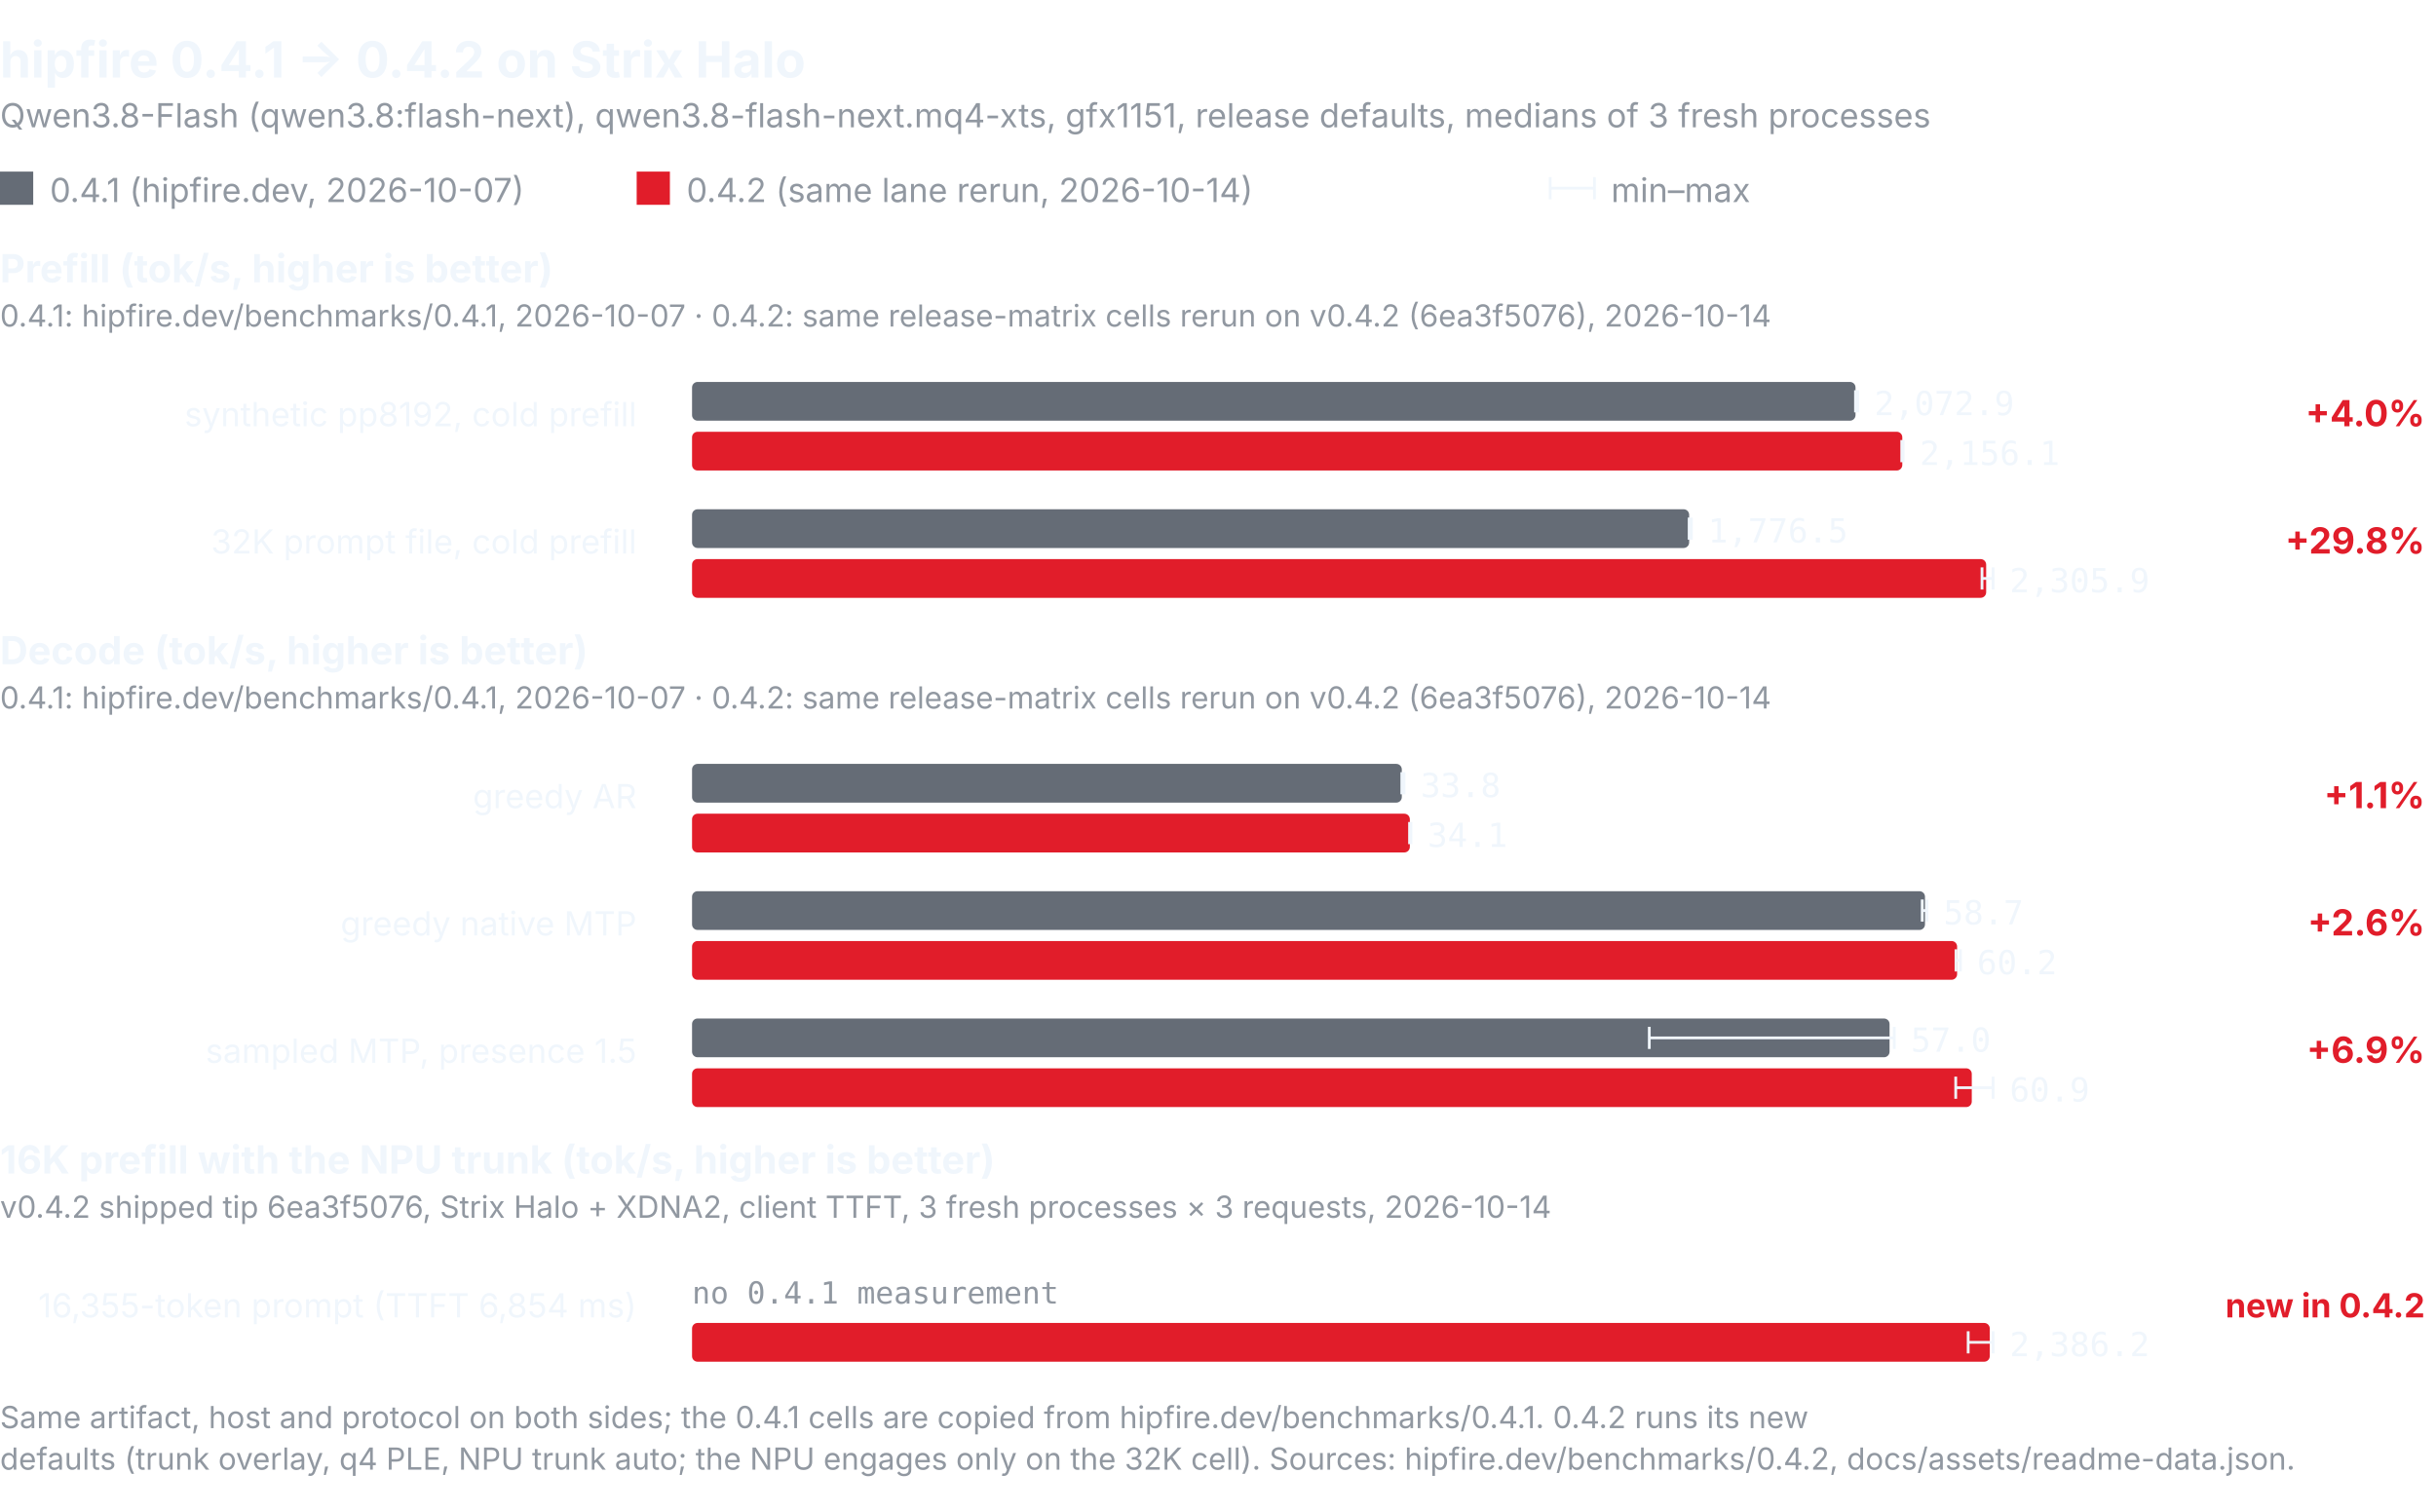
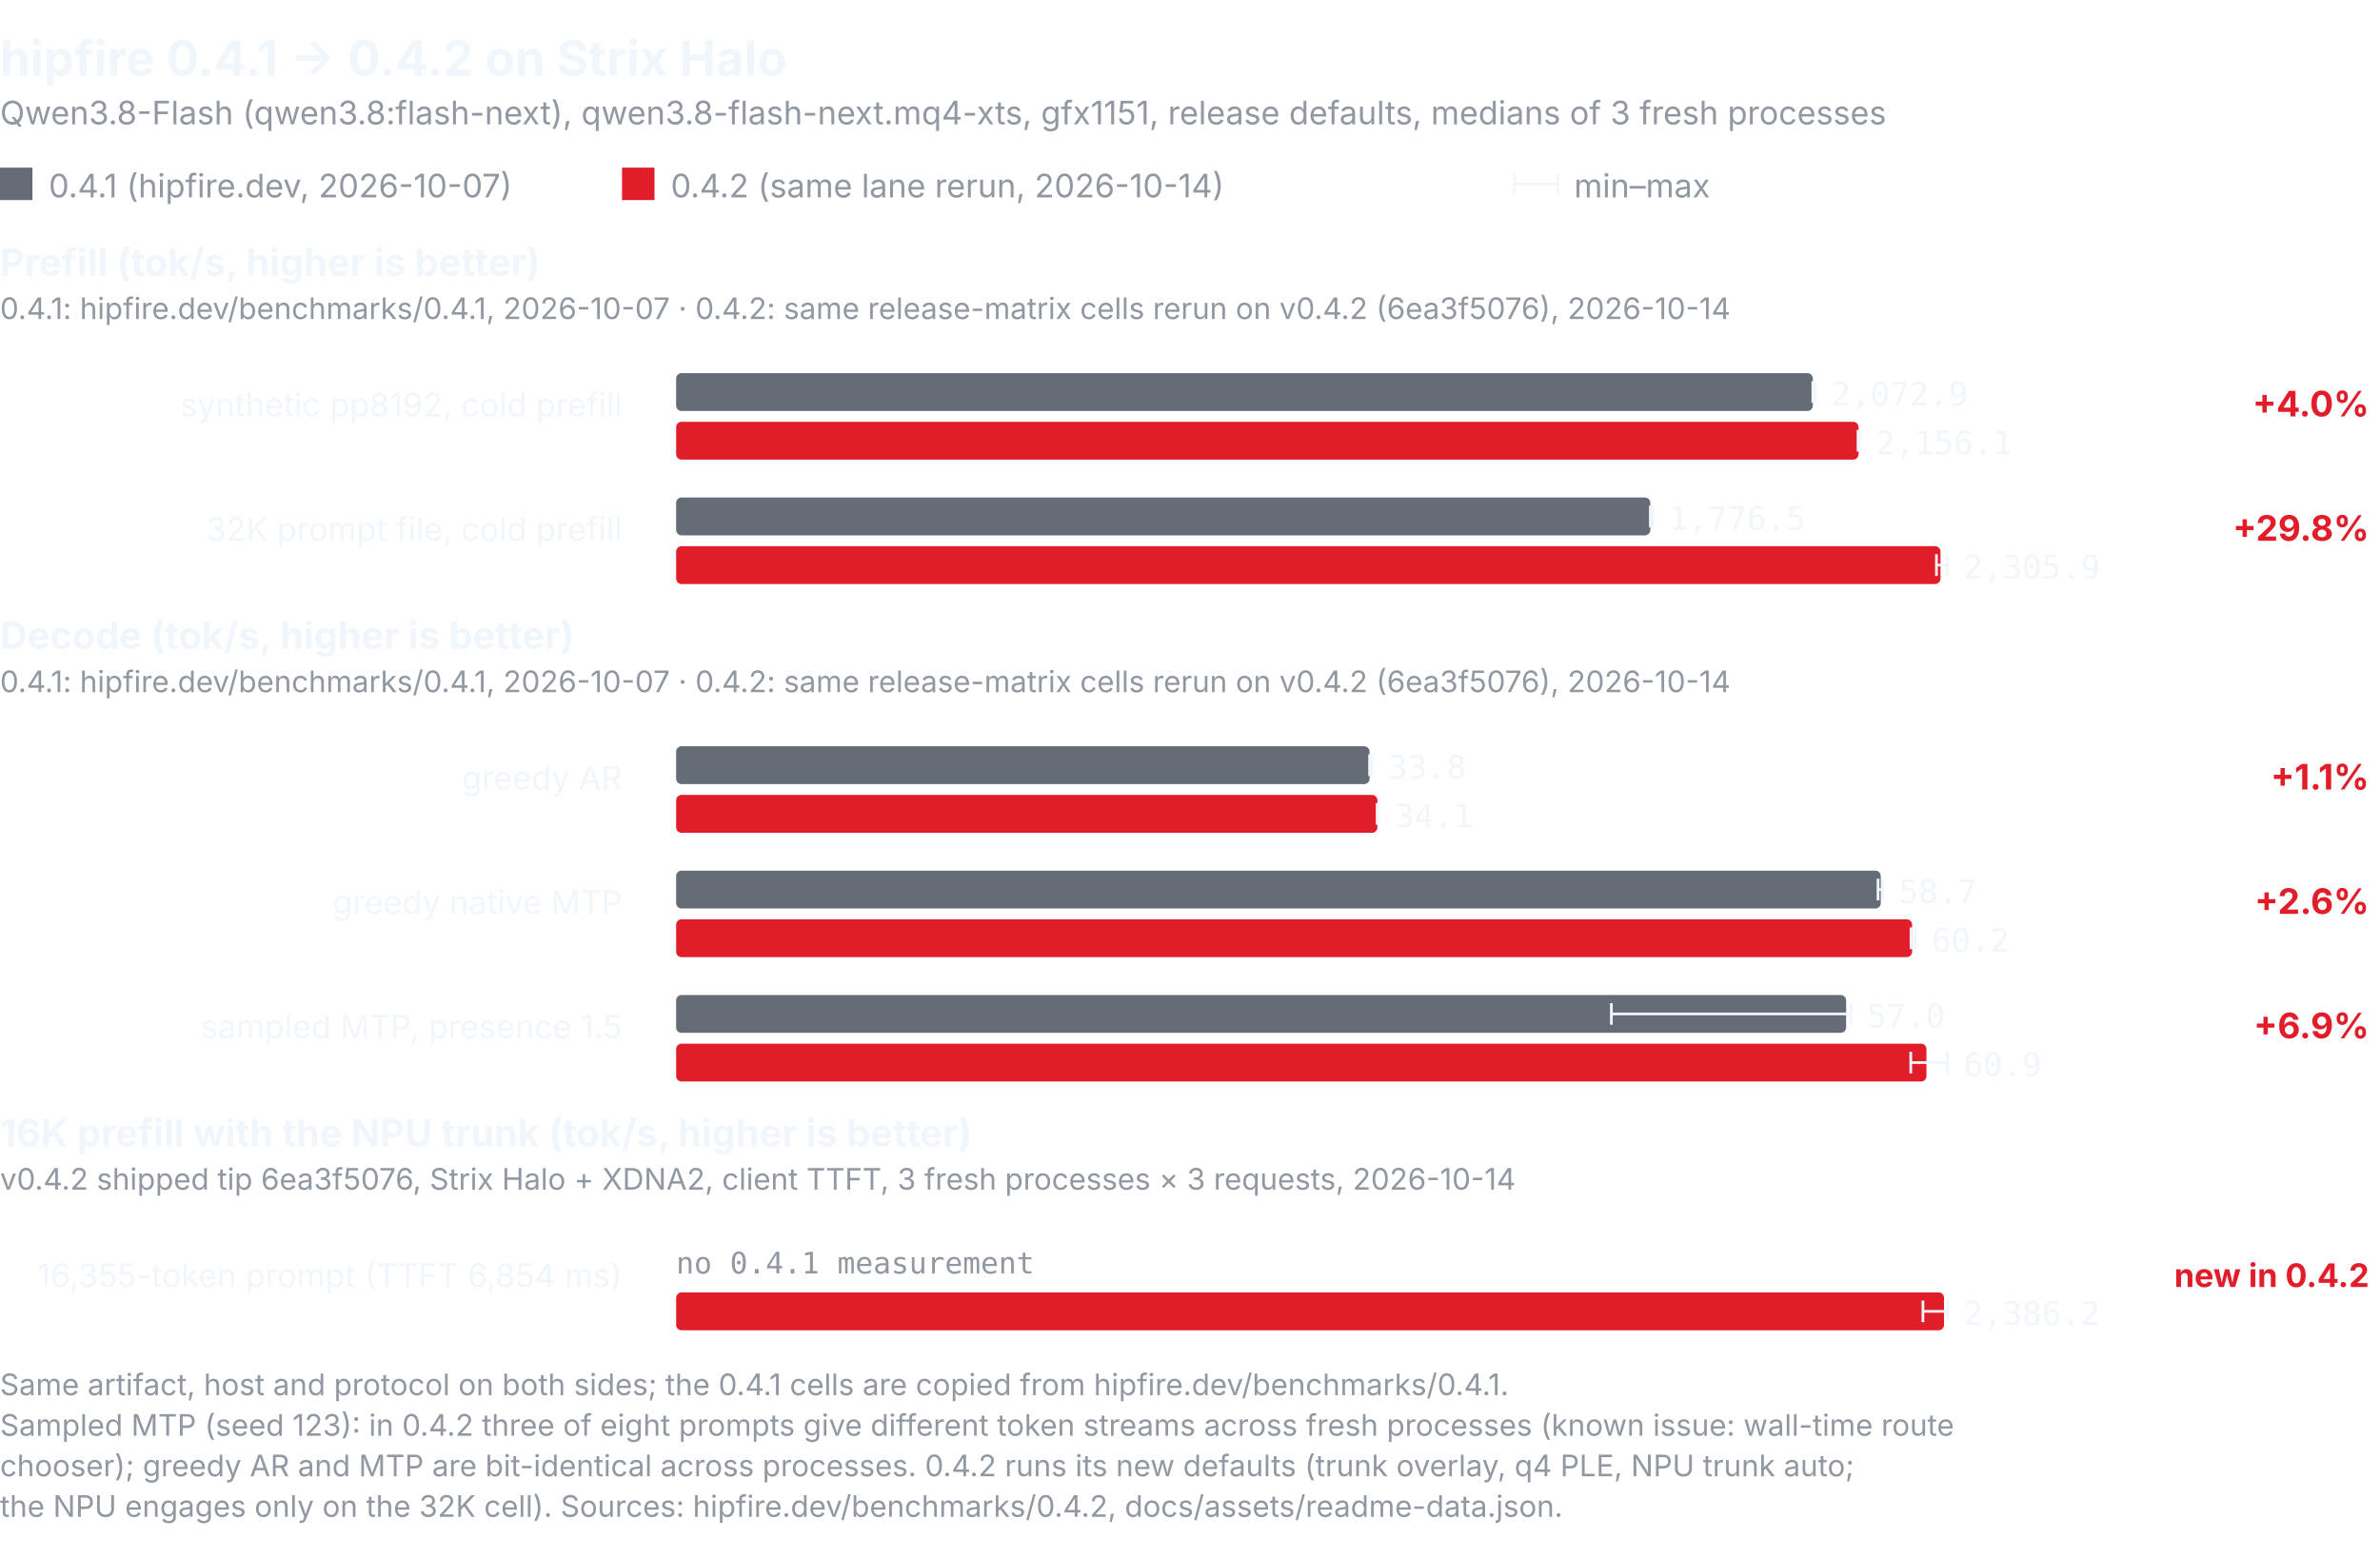
- <svg xmlns="http://www.w3.org/2000/svg" width="880" height="546" viewBox="0 0 880 546" role="img" aria-label="hipfire 0.4.1 vs 0.4.2 on Strix Halo, Qwen3.8-Flash: prefill, decode and 16K NPU prefill">
+ <svg xmlns="http://www.w3.org/2000/svg" width="880" height="576" viewBox="0 0 880 576" role="img" aria-label="hipfire 0.4.1 vs 0.4.2 on Strix Halo, Qwen3.8-Flash: prefill, decode and 16K NPU prefill">
  <text x="0" y="28" font-family="Inter,-apple-system,Segoe UI,Helvetica,Arial,sans-serif" font-size="18" fill="#f0f6fc" text-anchor="start" font-weight="bold">hipfire 0.4.1 → 0.4.2 on Strix Halo</text>
  <text x="0" y="46" font-family="Inter,-apple-system,Segoe UI,Helvetica,Arial,sans-serif" font-size="12" fill="#9198a1" text-anchor="start" font-weight="normal">Qwen3.8-Flash (qwen3.8:flash-next), qwen3.8-flash-next.mq4-xts, gfx1151, release defaults, medians of 3 fresh processes</text>
  <rect x="0" y="62" width="12" height="12" fill="#656c76" />
  <text x="18" y="73" font-family="Inter,-apple-system,Segoe UI,Helvetica,Arial,sans-serif" font-size="12" fill="#9198a1" text-anchor="start" font-weight="normal">0.4.1 (hipfire.dev, 2026-10-07)</text>
  <rect x="230" y="62" width="12" height="12" fill="#e11d2a" />
  <text x="248" y="73" font-family="Inter,-apple-system,Segoe UI,Helvetica,Arial,sans-serif" font-size="12" fill="#9198a1" text-anchor="start" font-weight="normal">0.4.2 (same lane rerun, 2026-10-14)</text>
  <path d="M560 64V72M560 68H576M576 64V72" stroke="#f0f6fc" fill="none" />
  <text x="582" y="73" font-family="Inter,-apple-system,Segoe UI,Helvetica,Arial,sans-serif" font-size="12" fill="#9198a1" text-anchor="start" font-weight="normal">min–max</text>
  <text x="0" y="102" font-family="Inter,-apple-system,Segoe UI,Helvetica,Arial,sans-serif" font-size="14" fill="#f0f6fc" text-anchor="start" font-weight="bold">Prefill (tok/s, higher is better)</text>
  <text x="0" y="118" font-family="Inter,-apple-system,Segoe UI,Helvetica,Arial,sans-serif" font-size="11" fill="#9198a1" text-anchor="start" font-weight="normal">0.4.1: hipfire.dev/benchmarks/0.4.1, 2026-10-07 · 0.4.2: same release-matrix cells rerun on v0.4.2 (6ea3f5076), 2026-10-14</text>
  <text x="230" y="154" font-family="Inter,-apple-system,Segoe UI,Helvetica,Arial,sans-serif" font-size="12" fill="#f0f6fc" text-anchor="end" font-weight="normal">synthetic pp8192, cold prefill</text>
  <rect x="250" y="138" width="420.3" height="14" rx="2" fill="#656c76" />
  <path d="M670.3 141V149M670.3 145H671.1M671.1 141V149" stroke="#f0f6fc" fill="none" />
  <text x="677.1" y="150" font-family="JetBrains Mono,SFMono-Regular,Menlo,Consolas,monospace" font-size="12" fill="#f0f6fc" text-anchor="start" font-weight="normal">2,072.9</text>
  <rect x="250" y="156" width="437.2" height="14" rx="2" fill="#e11d2a" />
  <path d="M687.0 159V167M687.0 163H687.5M687.5 159V167" stroke="#f0f6fc" fill="none" />
  <text x="693.5" y="168" font-family="JetBrains Mono,SFMono-Regular,Menlo,Consolas,monospace" font-size="12" fill="#f0f6fc" text-anchor="start" font-weight="normal">2,156.1</text>
  <text x="876" y="154" font-family="Inter,-apple-system,Segoe UI,Helvetica,Arial,sans-serif" font-size="13" fill="#e11d2a" text-anchor="end" font-weight="bold">+4.0%</text>
  <text x="230" y="200" font-family="Inter,-apple-system,Segoe UI,Helvetica,Arial,sans-serif" font-size="12" fill="#f0f6fc" text-anchor="end" font-weight="normal">32K prompt file, cold prefill</text>
  <rect x="250" y="184" width="360.2" height="14" rx="2" fill="#656c76" />
  <path d="M610.2 187V195M610.2 191H611.0M611.0 187V195" stroke="#f0f6fc" fill="none" />
  <text x="617.0" y="196" font-family="JetBrains Mono,SFMono-Regular,Menlo,Consolas,monospace" font-size="12" fill="#f0f6fc" text-anchor="start" font-weight="normal">1,776.5</text>
  <rect x="250" y="202" width="467.5" height="14" rx="2" fill="#e11d2a" />
  <path d="M716.0 205V213M716.0 209H720.0M720.0 205V213" stroke="#f0f6fc" fill="none" />
  <text x="726.0" y="214" font-family="JetBrains Mono,SFMono-Regular,Menlo,Consolas,monospace" font-size="12" fill="#f0f6fc" text-anchor="start" font-weight="normal">2,305.9</text>
  <text x="876" y="200" font-family="Inter,-apple-system,Segoe UI,Helvetica,Arial,sans-serif" font-size="13" fill="#e11d2a" text-anchor="end" font-weight="bold">+29.8%</text>
  <text x="0" y="240" font-family="Inter,-apple-system,Segoe UI,Helvetica,Arial,sans-serif" font-size="14" fill="#f0f6fc" text-anchor="start" font-weight="bold">Decode (tok/s, higher is better)</text>
  <text x="0" y="256" font-family="Inter,-apple-system,Segoe UI,Helvetica,Arial,sans-serif" font-size="11" fill="#9198a1" text-anchor="start" font-weight="normal">0.4.1: hipfire.dev/benchmarks/0.4.1, 2026-10-07 · 0.4.2: same release-matrix cells rerun on v0.4.2 (6ea3f5076), 2026-10-14</text>
  <text x="230" y="292" font-family="Inter,-apple-system,Segoe UI,Helvetica,Arial,sans-serif" font-size="12" fill="#f0f6fc" text-anchor="end" font-weight="normal">greedy AR</text>
  <rect x="250" y="276" width="256.4" height="14" rx="2" fill="#656c76" />
  <path d="M506.4 279V287M506.4 283H507.2M507.2 279V287" stroke="#f0f6fc" fill="none" />
  <text x="513.2" y="288" font-family="JetBrains Mono,SFMono-Regular,Menlo,Consolas,monospace" font-size="12" fill="#f0f6fc" text-anchor="start" font-weight="normal">33.8</text>
  <rect x="250" y="294" width="259.3" height="14" rx="2" fill="#e11d2a" />
  <path d="M509.2 297V305M509.2 301H509.7M509.7 297V305" stroke="#f0f6fc" fill="none" />
  <text x="515.7" y="306" font-family="JetBrains Mono,SFMono-Regular,Menlo,Consolas,monospace" font-size="12" fill="#f0f6fc" text-anchor="start" font-weight="normal">34.1</text>
  <text x="876" y="292" font-family="Inter,-apple-system,Segoe UI,Helvetica,Arial,sans-serif" font-size="13" fill="#e11d2a" text-anchor="end" font-weight="bold">+1.1%</text>
  <text x="230" y="338" font-family="Inter,-apple-system,Segoe UI,Helvetica,Arial,sans-serif" font-size="12" fill="#f0f6fc" text-anchor="end" font-weight="normal">greedy native MTP</text>
  <rect x="250" y="322" width="445.4" height="14" rx="2" fill="#656c76" />
  <path d="M694.4 325V333M694.4 329H696.1M696.1 325V333" stroke="#f0f6fc" fill="none" />
  <text x="702.1" y="334" font-family="JetBrains Mono,SFMono-Regular,Menlo,Consolas,monospace" font-size="12" fill="#f0f6fc" text-anchor="start" font-weight="normal">58.7</text>
  <rect x="250" y="340" width="457.0" height="14" rx="2" fill="#e11d2a" />
  <path d="M706.6 343V351M706.6 347H708.2M708.2 343V351" stroke="#f0f6fc" fill="none" />
  <text x="714.2" y="352" font-family="JetBrains Mono,SFMono-Regular,Menlo,Consolas,monospace" font-size="12" fill="#f0f6fc" text-anchor="start" font-weight="normal">60.2</text>
  <text x="876" y="338" font-family="Inter,-apple-system,Segoe UI,Helvetica,Arial,sans-serif" font-size="13" fill="#e11d2a" text-anchor="end" font-weight="bold">+2.6%</text>
  <text x="230" y="384" font-family="Inter,-apple-system,Segoe UI,Helvetica,Arial,sans-serif" font-size="12" fill="#f0f6fc" text-anchor="end" font-weight="normal">sampled MTP, presence 1.5</text>
  <rect x="250" y="368" width="432.6" height="14" rx="2" fill="#656c76" />
  <path d="M595.8 371V379M595.8 375H684.3M684.3 371V379" stroke="#f0f6fc" fill="none" />
  <text x="690.3" y="380" font-family="JetBrains Mono,SFMono-Regular,Menlo,Consolas,monospace" font-size="12" fill="#f0f6fc" text-anchor="start" font-weight="normal">57.0</text>
  <rect x="250" y="386" width="462.3" height="14" rx="2" fill="#e11d2a" />
  <path d="M706.5 389V397M706.5 393H720.0M720.0 389V397" stroke="#f0f6fc" fill="none" />
  <text x="726.0" y="398" font-family="JetBrains Mono,SFMono-Regular,Menlo,Consolas,monospace" font-size="12" fill="#f0f6fc" text-anchor="start" font-weight="normal">60.9</text>
  <text x="876" y="384" font-family="Inter,-apple-system,Segoe UI,Helvetica,Arial,sans-serif" font-size="13" fill="#e11d2a" text-anchor="end" font-weight="bold">+6.9%</text>
  <text x="0" y="424" font-family="Inter,-apple-system,Segoe UI,Helvetica,Arial,sans-serif" font-size="14" fill="#f0f6fc" text-anchor="start" font-weight="bold">16K prefill with the NPU trunk (tok/s, higher is better)</text>
  <text x="0" y="440" font-family="Inter,-apple-system,Segoe UI,Helvetica,Arial,sans-serif" font-size="11" fill="#9198a1" text-anchor="start" font-weight="normal">v0.4.2 shipped tip 6ea3f5076, Strix Halo + XDNA2, client TTFT, 3 fresh processes × 3 requests, 2026-10-14</text>
  <text x="230" y="476" font-family="Inter,-apple-system,Segoe UI,Helvetica,Arial,sans-serif" font-size="12" fill="#f0f6fc" text-anchor="end" font-weight="normal">16,355-token prompt (TTFT 6,854 ms)</text>
  <text x="250" y="471" font-family="JetBrains Mono,SFMono-Regular,Menlo,Consolas,monospace" font-size="11" fill="#9198a1" text-anchor="start" font-weight="normal">no 0.4.1 measurement</text>
  <rect x="250" y="478" width="468.8" height="14" rx="2" fill="#e11d2a" />
  <path d="M711.0 481V489M711.0 485H720.0M720.0 481V489" stroke="#f0f6fc" fill="none" />
  <text x="726.0" y="490" font-family="JetBrains Mono,SFMono-Regular,Menlo,Consolas,monospace" font-size="12" fill="#f0f6fc" text-anchor="start" font-weight="normal">2,386.2</text>
  <text x="876" y="476" font-family="Inter,-apple-system,Segoe UI,Helvetica,Arial,sans-serif" font-size="12" fill="#e11d2a" text-anchor="end" font-weight="bold">new in 0.4.2</text>
-   <text x="0" y="516" font-family="Inter,-apple-system,Segoe UI,Helvetica,Arial,sans-serif" font-size="11" fill="#9198a1" text-anchor="start" font-weight="normal">Same artifact, host and protocol on both sides; the 0.4.1 cells are copied from hipfire.dev/benchmarks/0.4.1. 0.4.2 runs its new</text>
-   <text x="0" y="531" font-family="Inter,-apple-system,Segoe UI,Helvetica,Arial,sans-serif" font-size="11" fill="#9198a1" text-anchor="start" font-weight="normal">defaults (trunk overlay, q4 PLE, NPU trunk auto; the NPU engages only on the 32K cell). Sources: hipfire.dev/benchmarks/0.4.2, docs/assets/readme-data.json.</text>
+   <text x="0" y="516" font-family="Inter,-apple-system,Segoe UI,Helvetica,Arial,sans-serif" font-size="11" fill="#9198a1" text-anchor="start" font-weight="normal">Same artifact, host and protocol on both sides; the 0.4.1 cells are copied from hipfire.dev/benchmarks/0.4.1.</text>
+   <text x="0" y="531" font-family="Inter,-apple-system,Segoe UI,Helvetica,Arial,sans-serif" font-size="11" fill="#9198a1" text-anchor="start" font-weight="normal">Sampled MTP (seed 123): in 0.4.2 three of eight prompts give different token streams across fresh processes (known issue: wall-time route</text>
+   <text x="0" y="546" font-family="Inter,-apple-system,Segoe UI,Helvetica,Arial,sans-serif" font-size="11" fill="#9198a1" text-anchor="start" font-weight="normal">chooser); greedy AR and MTP are bit-identical across processes. 0.4.2 runs its new defaults (trunk overlay, q4 PLE, NPU trunk auto;</text>
+   <text x="0" y="561" font-family="Inter,-apple-system,Segoe UI,Helvetica,Arial,sans-serif" font-size="11" fill="#9198a1" text-anchor="start" font-weight="normal">the NPU engages only on the 32K cell). Sources: hipfire.dev/benchmarks/0.4.2, docs/assets/readme-data.json.</text>
</svg>
